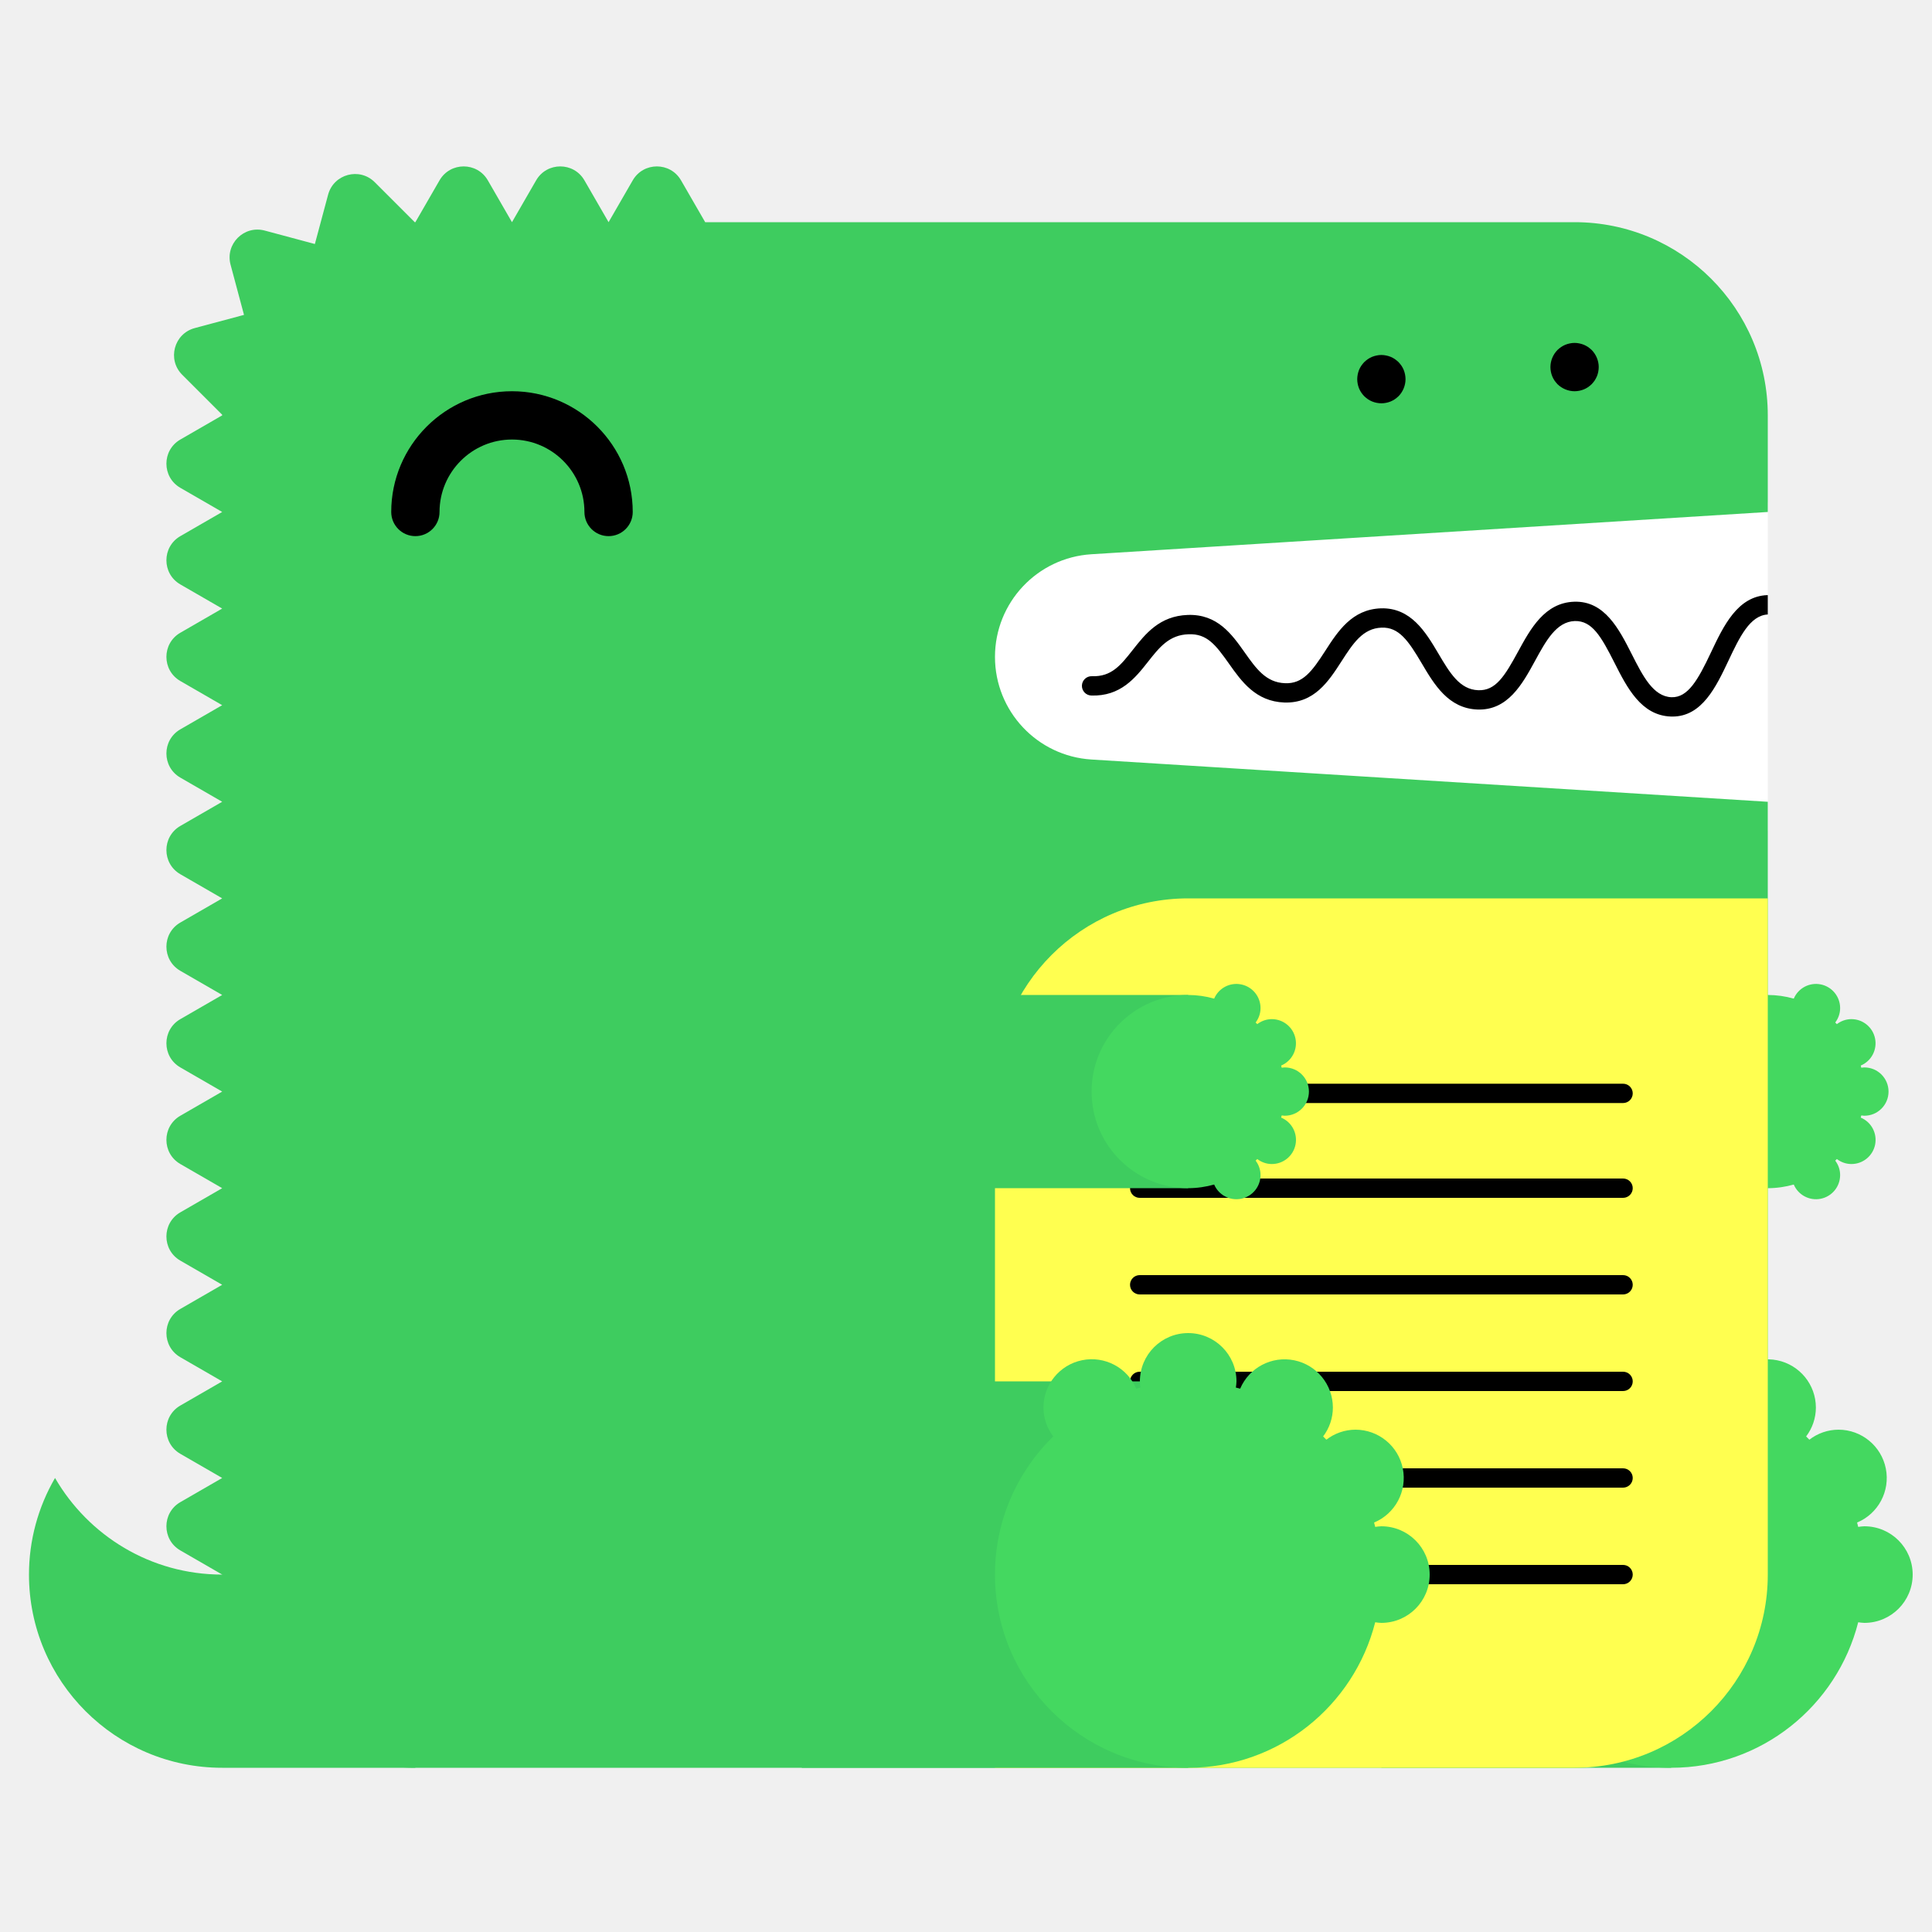
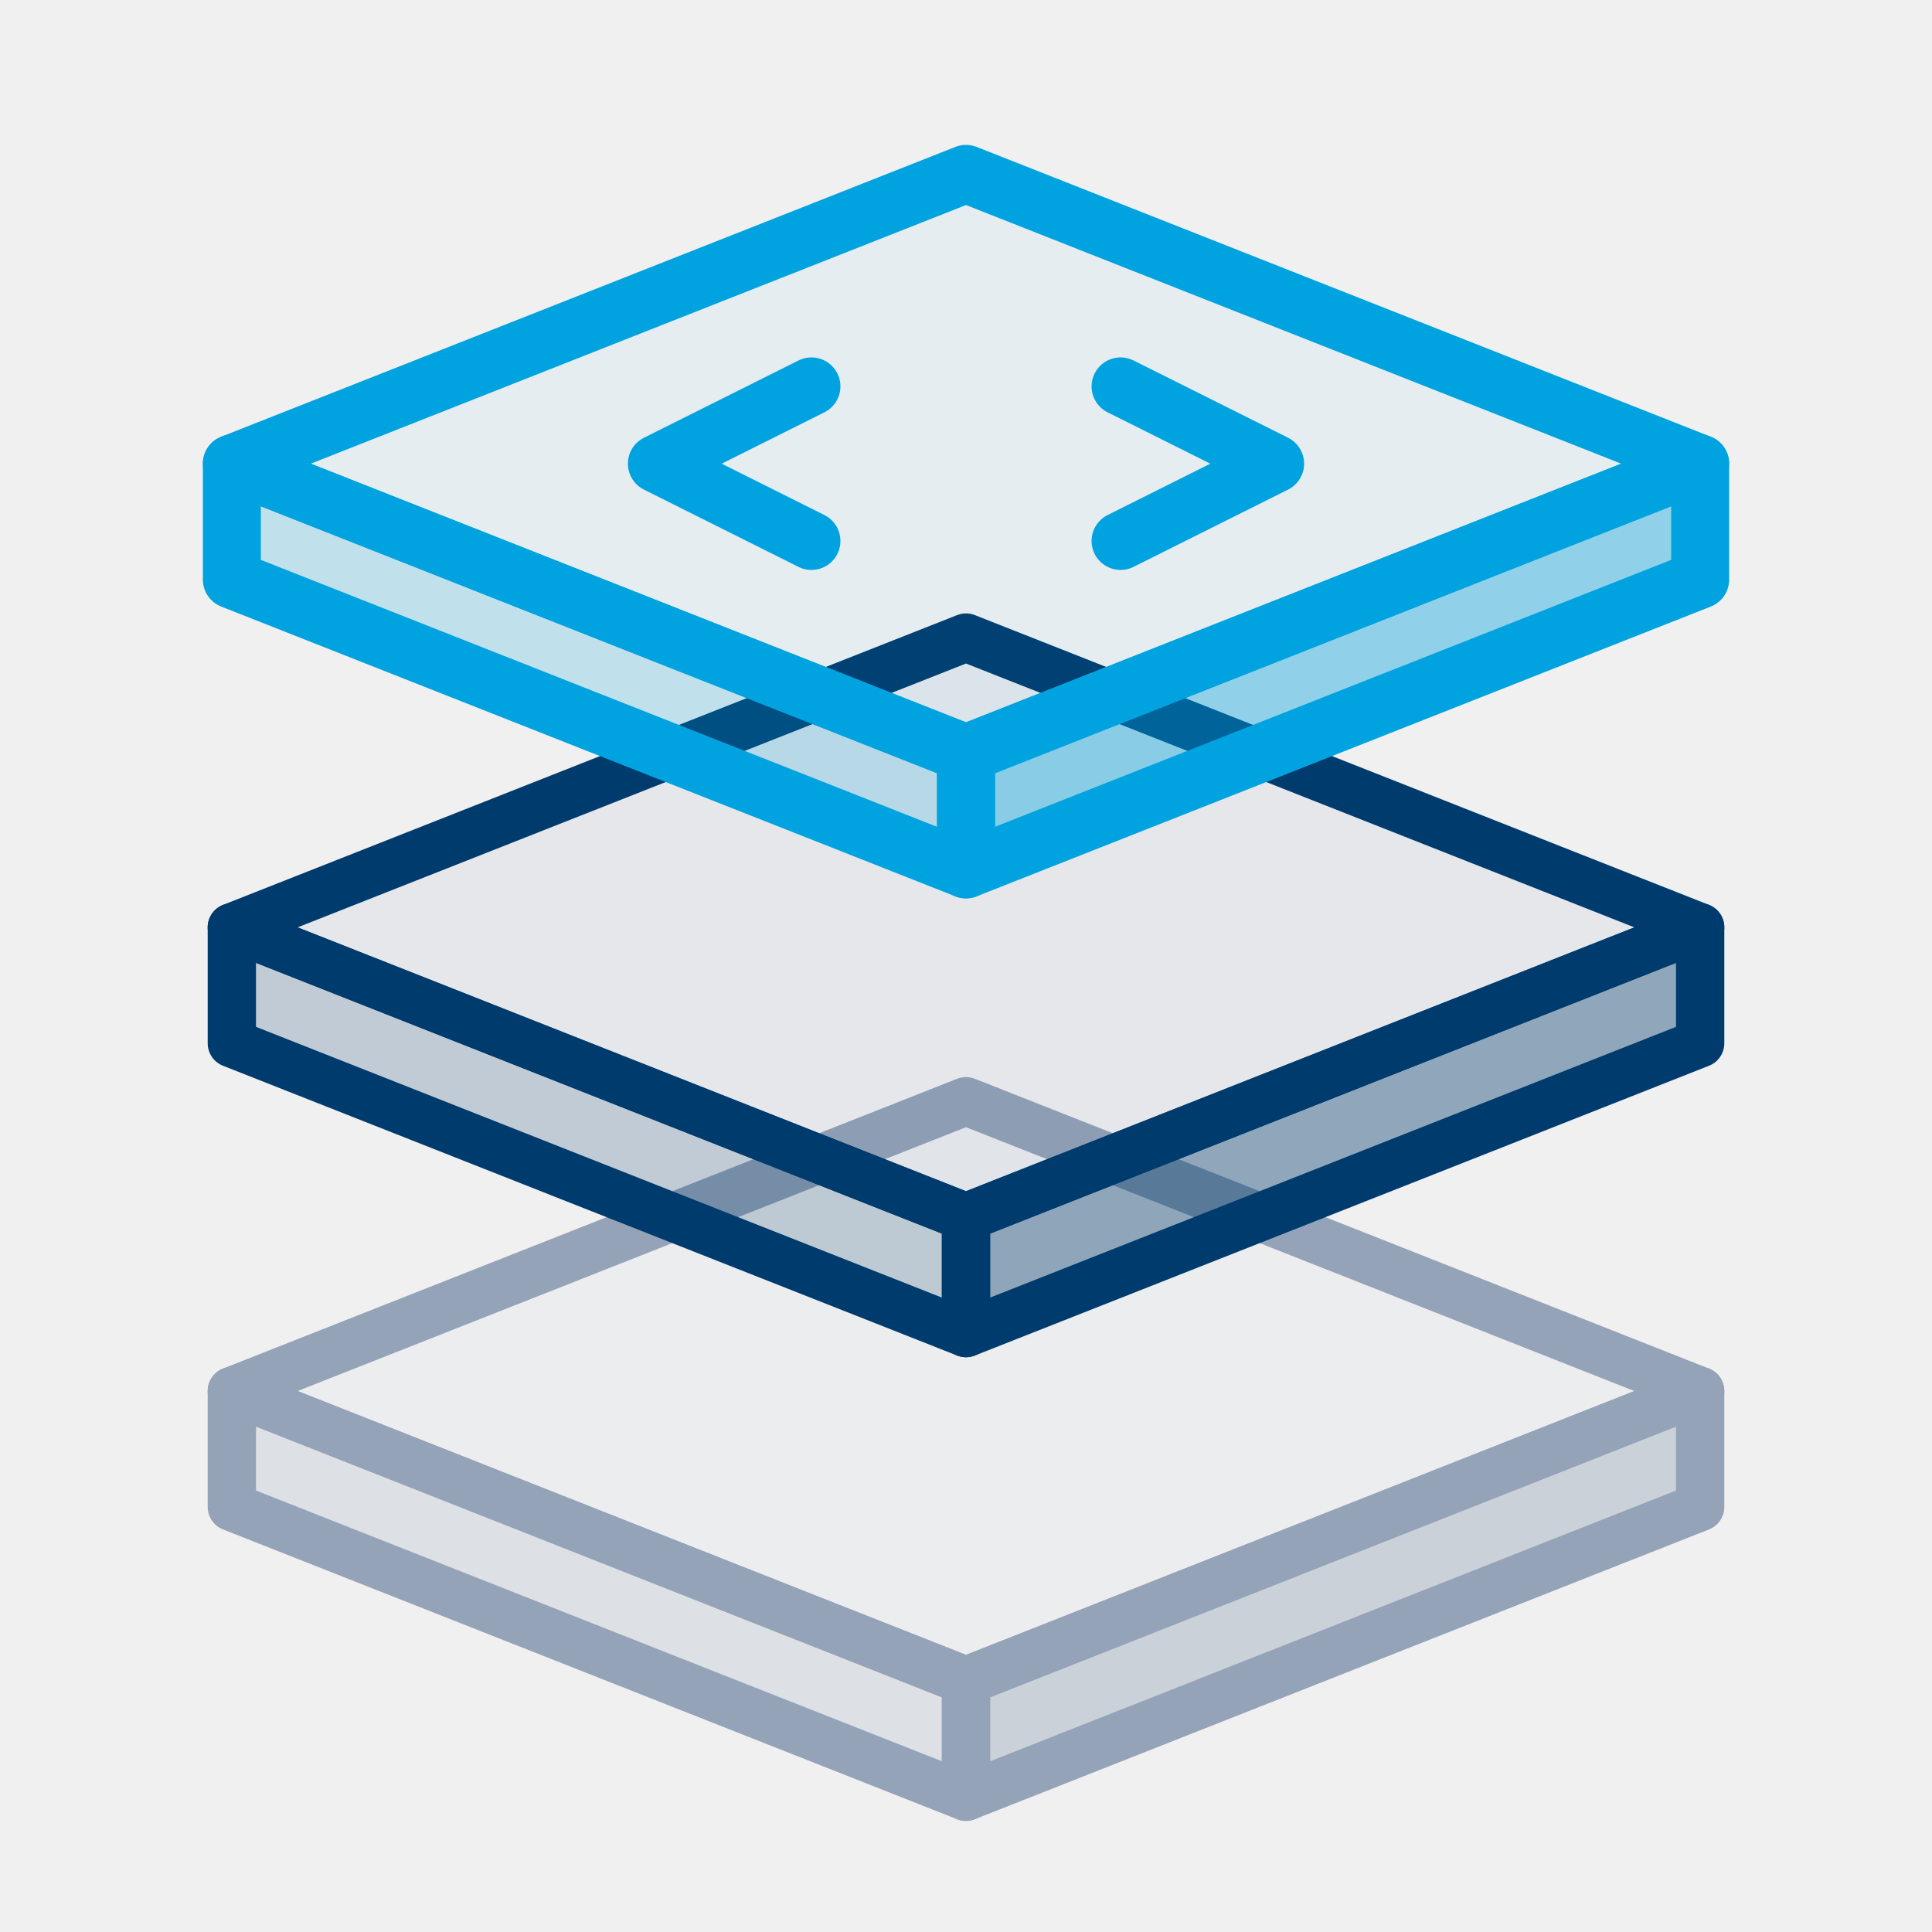
- <svg xmlns="http://www.w3.org/2000/svg" width="200" height="200" viewBox="0 0 200 200">
-   <g fill="none" fill-rule="evenodd">
-     <path fill="#FFF" d="M99 52h84v34H99z" />
-     <path d="M23 163c-7.398 0-13.843-4.027-17.303-10A19.886 19.886 0 0 0 3 163c0 11.046 8.954 20 20 20h20v-20H23z" fill="#3ECC5F" />
-     <path d="M112.98 57.376L183 53V43c0-11.046-8.954-20-20-20H73l-2.5-4.33c-1.112-1.925-3.889-1.925-5 0L63 23l-2.5-4.33c-1.111-1.925-3.889-1.925-5 0L53 23l-2.5-4.33c-1.111-1.925-3.889-1.925-5 0L43 23c-.022 0-.042.003-.065.003l-4.142-4.141c-1.57-1.571-4.252-.853-4.828 1.294l-1.369 5.104-5.192-1.392c-2.148-.575-4.111 1.389-3.535 3.536l1.39 5.193-5.102 1.367c-2.148.576-2.867 3.259-1.296 4.83l4.142 4.142c0 .021-.003.042-.003.064l-4.33 2.5c-1.925 1.111-1.925 3.889 0 5L23 53l-4.33 2.5c-1.925 1.111-1.925 3.889 0 5L23 63l-4.33 2.5c-1.925 1.111-1.925 3.889 0 5L23 73l-4.33 2.5c-1.925 1.111-1.925 3.889 0 5L23 83l-4.33 2.5c-1.925 1.111-1.925 3.889 0 5L23 93l-4.33 2.5c-1.925 1.111-1.925 3.889 0 5L23 103l-4.33 2.5c-1.925 1.111-1.925 3.889 0 5L23 113l-4.33 2.5c-1.925 1.111-1.925 3.889 0 5L23 123l-4.33 2.5c-1.925 1.111-1.925 3.889 0 5L23 133l-4.33 2.5c-1.925 1.111-1.925 3.889 0 5L23 143l-4.33 2.5c-1.925 1.111-1.925 3.889 0 5L23 153l-4.33 2.5c-1.925 1.111-1.925 3.889 0 5L23 163c0 11.046 8.954 20 20 20h120c11.046 0 20-8.954 20-20V83l-70.02-4.376A10.645 10.645 0 0 1 103 68c0-5.621 4.37-10.273 9.98-10.624" fill="#3ECC5F" />
-     <path fill="#3ECC5F" d="M143 183h30v-40h-30z" />
-     <path d="M193 158c-.219 0-.428.037-.639.064-.038-.15-.074-.301-.116-.451A5 5 0 0 0 190.32 148a4.96 4.96 0 0 0-3.016 1.036 26.531 26.531 0 0 0-.335-.336 4.955 4.955 0 0 0 1.011-2.987 5 5 0 0 0-9.599-1.959c-.148-.042-.297-.077-.445-.115.027-.211.064-.42.064-.639a5 5 0 0 0-5-5 5 5 0 0 0-5 5c0 .219.037.428.064.639-.148.038-.297.073-.445.115a4.998 4.998 0 0 0-9.599 1.959c0 1.125.384 2.151 1.011 2.987-3.717 3.632-6.031 8.693-6.031 14.3 0 11.046 8.954 20 20 20 9.339 0 17.16-6.41 19.361-15.064.211.027.42.064.639.064a5 5 0 0 0 5-5 5 5 0 0 0-5-5" fill="#44D860" />
-     <path fill="#3ECC5F" d="M153 123h30v-20h-30z" />
-     <path d="M193 115.5a2.5 2.5 0 1 0 0-5c-.109 0-.214.019-.319.032-.02-.075-.037-.15-.058-.225a2.501 2.501 0 0 0-.963-4.807c-.569 0-1.088.197-1.508.518a6.653 6.653 0 0 0-.168-.168c.314-.417.506-.931.506-1.494a2.5 2.5 0 0 0-4.8-.979A9.987 9.987 0 0 0 183 103c-5.522 0-10 4.478-10 10s4.478 10 10 10c.934 0 1.833-.138 2.69-.377a2.5 2.5 0 0 0 4.8-.979c0-.563-.192-1.077-.506-1.494.057-.055.113-.111.168-.168.42.321.939.518 1.508.518a2.5 2.5 0 0 0 .963-4.807c.021-.074.038-.15.058-.225.105.013.21.032.319.032" fill="#44D860" />
-     <path d="M63 55.5a2.5 2.5 0 0 1-2.5-2.5c0-4.136-3.364-7.5-7.5-7.5s-7.5 3.364-7.5 7.5a2.5 2.5 0 1 1-5 0c0-6.893 5.607-12.5 12.5-12.5S65.5 46.107 65.5 53a2.5 2.5 0 0 1-2.5 2.5" fill="#000" />
-     <path d="M103 183h60c11.046 0 20-8.954 20-20V93h-60c-11.046 0-20 8.954-20 20v70z" fill="#FFFF50" />
-     <path d="M168.02 124h-50.04a1 1 0 1 1 0-2h50.04a1 1 0 1 1 0 2m0 20h-50.04a1 1 0 1 1 0-2h50.04a1 1 0 1 1 0 2m0 20h-50.04a1 1 0 1 1 0-2h50.04a1 1 0 1 1 0 2m0-49.814h-50.04a1 1 0 1 1 0-2h50.04a1 1 0 1 1 0 2m0 19.814h-50.04a1 1 0 1 1 0-2h50.04a1 1 0 1 1 0 2m0 20h-50.04a1 1 0 1 1 0-2h50.04a1 1 0 1 1 0 2M183 61.611c-.012 0-.022-.006-.034-.005-3.09.105-4.552 3.196-5.842 5.923-1.346 2.85-2.387 4.703-4.093 4.647-1.889-.068-2.969-2.202-4.113-4.46-1.314-2.594-2.814-5.536-5.963-5.426-3.046.104-4.513 2.794-5.807 5.167-1.377 2.528-2.314 4.065-4.121 3.994-1.927-.07-2.951-1.805-4.136-3.813-1.321-2.236-2.848-4.75-5.936-4.664-2.994.103-4.465 2.385-5.763 4.4-1.373 2.13-2.335 3.428-4.165 3.351-1.973-.07-2.992-1.51-4.171-3.177-1.324-1.873-2.816-3.993-5.895-3.89-2.928.1-4.399 1.97-5.696 3.618-1.232 1.564-2.194 2.802-4.229 2.724a1 1 0 0 0-.072 2c3.017.101 4.545-1.8 5.872-3.487 1.177-1.496 2.193-2.787 4.193-2.855 1.926-.082 2.829 1.115 4.195 3.045 1.297 1.834 2.769 3.914 5.731 4.021 3.103.104 4.596-2.215 5.918-4.267 1.182-1.834 2.202-3.417 4.15-3.484 1.793-.067 2.769 1.35 4.145 3.681 1.297 2.197 2.766 4.686 5.787 4.796 3.125.108 4.634-2.62 5.949-5.035 1.139-2.088 2.214-4.06 4.119-4.126 1.793-.042 2.728 1.595 4.111 4.33 1.292 2.553 2.757 5.445 5.825 5.556l.169.003c3.064 0 4.518-3.075 5.805-5.794 1.139-2.41 2.217-4.68 4.067-4.773v-2z" fill="#000" />
-     <path fill="#3ECC5F" d="M83 183h40v-40H83z" />
-     <path d="M143 158c-.219 0-.428.037-.639.064-.038-.15-.074-.301-.116-.451A5 5 0 0 0 140.32 148a4.96 4.96 0 0 0-3.016 1.036 26.531 26.531 0 0 0-.335-.336 4.955 4.955 0 0 0 1.011-2.987 5 5 0 0 0-9.599-1.959c-.148-.042-.297-.077-.445-.115.027-.211.064-.42.064-.639a5 5 0 0 0-5-5 5 5 0 0 0-5 5c0 .219.037.428.064.639-.148.038-.297.073-.445.115a4.998 4.998 0 0 0-9.599 1.959c0 1.125.384 2.151 1.011 2.987-3.717 3.632-6.031 8.693-6.031 14.3 0 11.046 8.954 20 20 20 9.339 0 17.16-6.41 19.361-15.064.211.027.42.064.639.064a5 5 0 0 0 5-5 5 5 0 0 0-5-5" fill="#44D860" />
-     <path fill="#3ECC5F" d="M83 123h40v-20H83z" />
-     <path d="M133 115.5a2.5 2.5 0 1 0 0-5c-.109 0-.214.019-.319.032-.02-.075-.037-.15-.058-.225a2.501 2.501 0 0 0-.963-4.807c-.569 0-1.088.197-1.508.518a6.653 6.653 0 0 0-.168-.168c.314-.417.506-.931.506-1.494a2.5 2.5 0 0 0-4.8-.979A9.987 9.987 0 0 0 123 103c-5.522 0-10 4.478-10 10s4.478 10 10 10c.934 0 1.833-.138 2.69-.377a2.5 2.5 0 0 0 4.8-.979c0-.563-.192-1.077-.506-1.494.057-.055.113-.111.168-.168.42.321.939.518 1.508.518a2.5 2.5 0 0 0 .963-4.807c.021-.074.038-.15.058-.225.105.013.21.032.319.032" fill="#44D860" />
-     <path d="M143 41.75c-.16 0-.33-.02-.49-.05a2.52 2.52 0 0 1-.47-.14c-.15-.06-.29-.14-.431-.23-.13-.09-.259-.2-.38-.31-.109-.12-.219-.24-.309-.38s-.17-.28-.231-.43a2.619 2.619 0 0 1-.189-.96c0-.16.02-.33.05-.49.03-.16.08-.31.139-.47.061-.15.141-.29.231-.43.09-.13.2-.26.309-.38.121-.11.25-.22.38-.31.141-.09.281-.17.431-.23.149-.06.31-.11.47-.14.32-.07.65-.07.98 0 .159.03.32.08.47.14.149.06.29.14.43.23.13.09.259.2.38.31.11.12.22.25.31.38.09.14.17.28.23.43.06.16.11.31.14.47.029.16.05.33.05.49 0 .66-.271 1.31-.73 1.77-.121.11-.25.22-.38.31-.14.09-.281.17-.43.23a2.565 2.565 0 0 1-.96.19m20-1.25c-.66 0-1.3-.27-1.771-.73a3.802 3.802 0 0 1-.309-.38c-.09-.14-.17-.28-.231-.43a2.619 2.619 0 0 1-.189-.96c0-.66.27-1.3.729-1.77.121-.11.25-.22.38-.31.141-.09.281-.17.431-.23.149-.06.31-.11.47-.14.32-.07.66-.07.98 0 .159.03.32.08.47.14.149.06.29.14.43.23.13.09.259.2.38.31.459.47.73 1.11.73 1.77 0 .16-.021.33-.05.49-.03.16-.08.32-.14.47-.07.15-.14.29-.23.43-.09.13-.2.26-.31.38-.121.11-.25.22-.38.31-.14.09-.281.17-.43.23a2.565 2.565 0 0 1-.96.19" fill="#000" />
-   </g>
+ <svg xmlns="http://www.w3.org/2000/svg" viewBox="0 0 100 100" width="100" height="100">
+   <path d="M12 72 L50 87 L88 72 L50 57 Z" fill="#94A3B8" fill-opacity="0.05" stroke="#94A3B8" stroke-width="2.5" stroke-linejoin="round" />
+   <path d="M12 72 L50 87 L50 93 L12 78 Z" fill="#94A3B8" fill-opacity="0.2" stroke="#94A3B8" stroke-width="2.5" stroke-linejoin="round" />
+   <path d="M50 87 L88 72 L88 78 L50 93 Z" fill="#94A3B8" fill-opacity="0.4" stroke="#94A3B8" stroke-width="2.5" stroke-linejoin="round" />
+   <path d="M12 48 L50 63 L88 48 L50 33 Z" fill="#003B6D" fill-opacity="0.05" stroke="#003B6D" stroke-width="2.5" stroke-linejoin="round" />
+   <path d="M12 48 L50 63 L50 69 L12 54 Z" fill="#003B6D" fill-opacity="0.2" stroke="#003B6D" stroke-width="2.5" stroke-linejoin="round" />
+   <path d="M50 63 L88 48 L88 54 L50 69 Z" fill="#003B6D" fill-opacity="0.4" stroke="#003B6D" stroke-width="2.5" stroke-linejoin="round" />
+   <path d="M12 24 L50 39 L88 24 L50 9 Z" fill="#00A3E0" fill-opacity="0.05" stroke="#00A3E0" stroke-width="3" stroke-linejoin="round" />
+   <path d="M12 24 L50 39 L50 45 L12 30 Z" fill="#00A3E0" fill-opacity="0.2" stroke="#00A3E0" stroke-width="3" stroke-linejoin="round" />
+   <path d="M50 39 L88 24 L88 30 L50 45 Z" fill="#00A3E0" fill-opacity="0.4" stroke="#00A3E0" stroke-width="3" stroke-linejoin="round" />
+   <path d="M42 20 L34 24 L42 28" fill="none" stroke="#00A3E0" stroke-width="3" stroke-linecap="round" stroke-linejoin="round" />
+   <path d="M58 20 L66 24 L58 28" fill="none" stroke="#00A3E0" stroke-width="3" stroke-linecap="round" stroke-linejoin="round" />
</svg>
